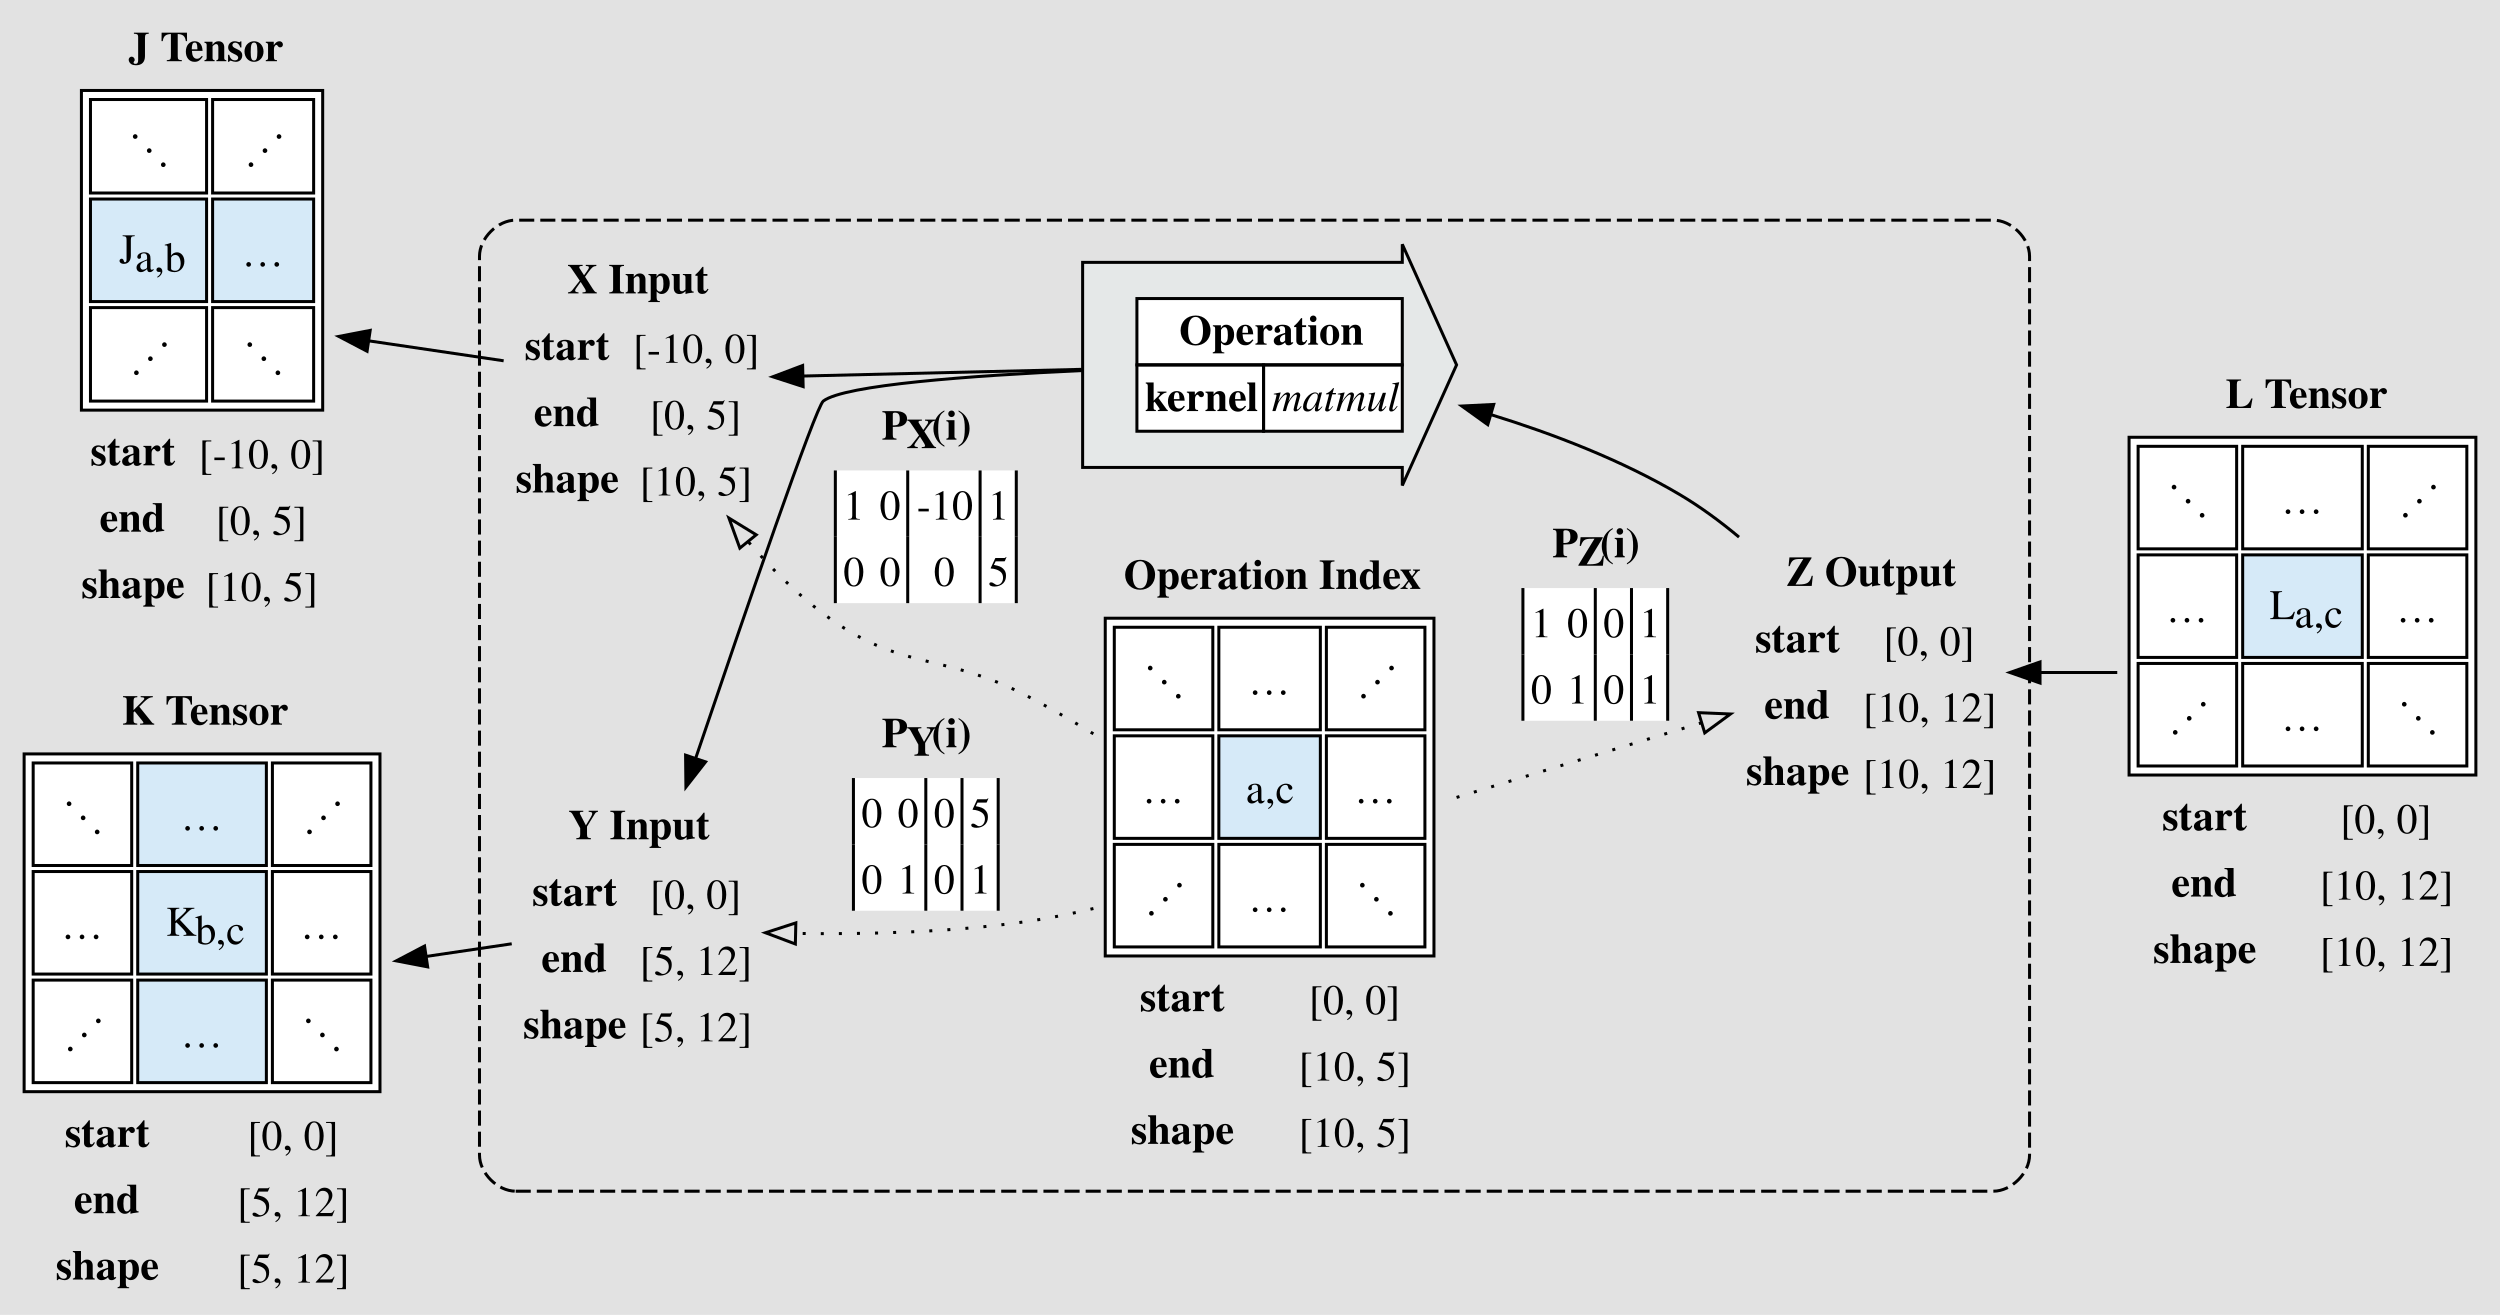
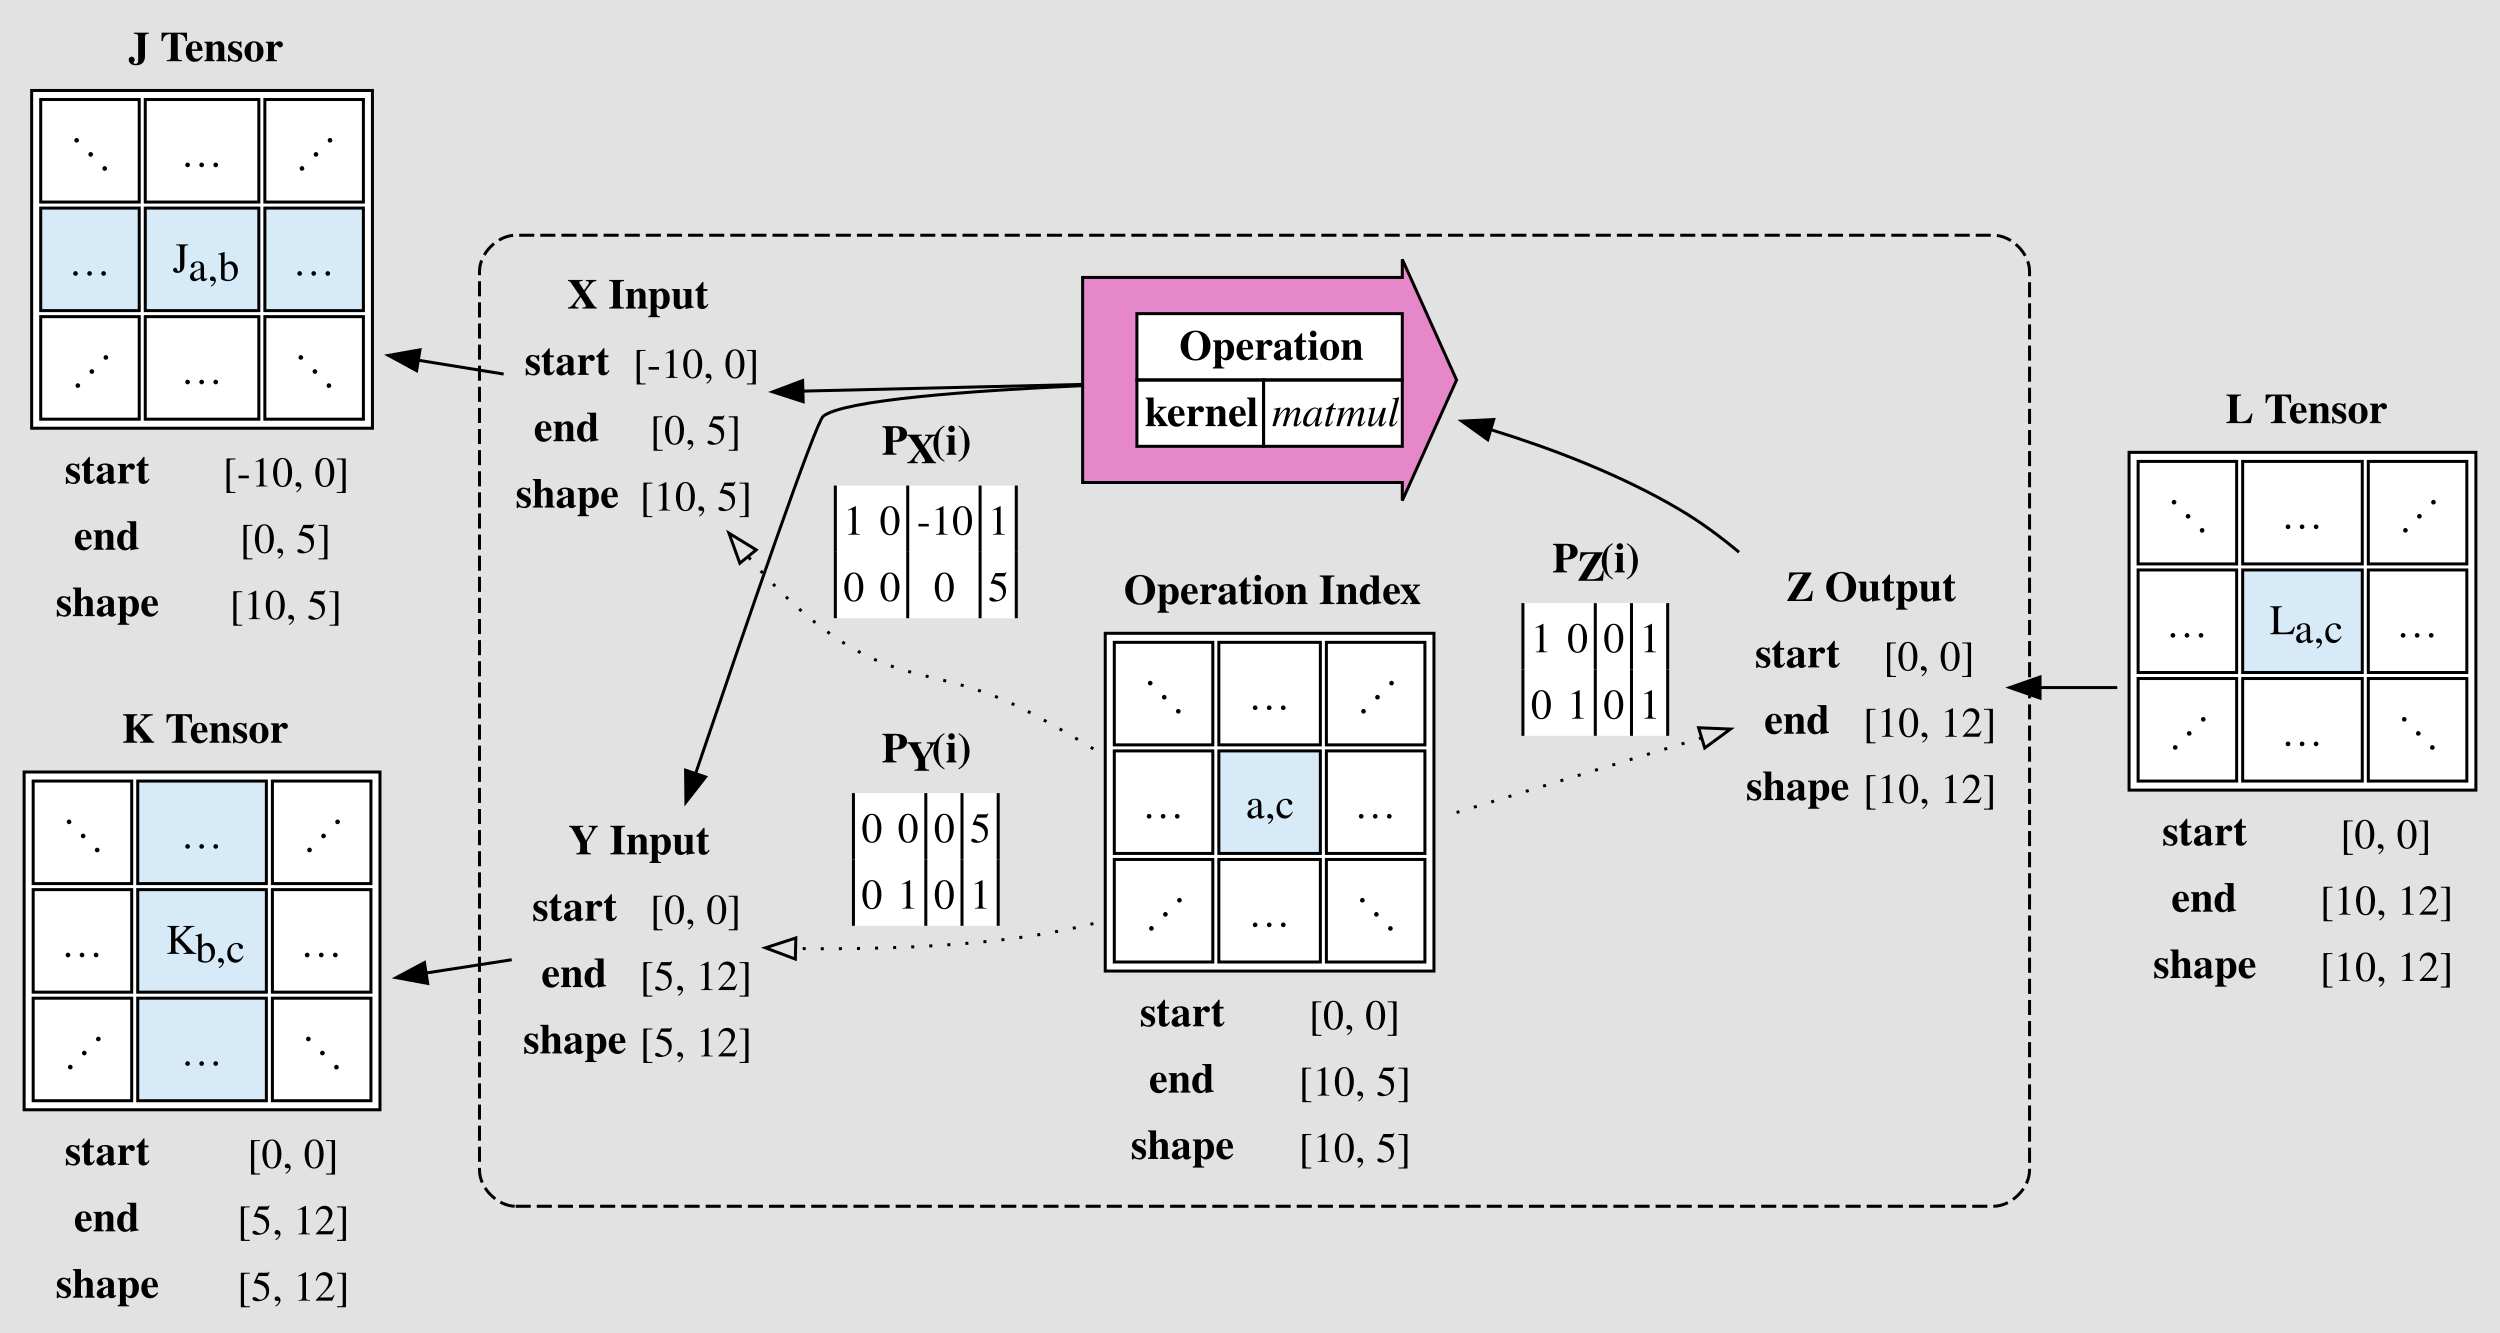
- <svg xmlns="http://www.w3.org/2000/svg" width="829pt" height="436pt" viewBox="0.00 0.00 829.00 436.00">
-   <g id="graph0" class="graph" transform="scale(1 1) rotate(0) translate(4 432)">
-     <polygon fill="#e2e2e2" stroke="none" points="-4,4 -4,-432 825,-432 825,4 -4,4" />
+ <svg xmlns="http://www.w3.org/2000/svg" width="829pt" height="442pt" viewBox="0.00 0.00 829.00 442.00">
+   <g id="graph0" class="graph" transform="scale(1 1) rotate(0) translate(4 438)">
+     <polygon fill="#e2e2e2" stroke="none" points="-4,4 -4,-438 825,-438 825,4 -4,4" />
    <g id="clust1" class="cluster">
-       <path fill="#e2e2e2" stroke="black" stroke-dasharray="5,2" d="M167,-37C167,-37 657,-37 657,-37 663,-37 669,-43 669,-49 669,-49 669,-347 669,-347 669,-353 663,-359 657,-359 657,-359 167,-359 167,-359 161,-359 155,-353 155,-347 155,-347 155,-49 155,-49 155,-43 161,-37 167,-37" />
+       <path fill="#e2e2e2" stroke="black" stroke-dasharray="5,2" d="M167,-38C167,-38 657,-38 657,-38 663,-38 669,-44 669,-50 669,-50 669,-348 669,-348 669,-354 663,-360 657,-360 657,-360 167,-360 167,-360 161,-360 155,-354 155,-348 155,-348 155,-50 155,-50 155,-44 161,-38 167,-38" />
    </g>
    <g id="node1" class="node">
-       <text text-anchor="start" x="38.62" y="-411.7" font-family="Times,serif" font-weight="bold" font-size="14.00">J Tensor</text>
-       <polygon fill="white" stroke="none" points="23,-296 23,-402 103,-402 103,-296 23,-296" />
-       <polygon fill="none" stroke="black" points="26,-368 26,-399 64.5,-399 64.5,-368 26,-368" />
-       <text text-anchor="start" x="38.5" y="-376.7" font-family="Times,serif" font-size="14.00">⋱</text>
-       <polygon fill="none" stroke="black" points="66.5,-368 66.5,-399 100,-399 100,-368 66.5,-368" />
-       <text text-anchor="start" x="76.88" y="-376.7" font-family="Times,serif" font-size="14.00">⋰</text>
-       <polygon fill="#d6eaf8" stroke="none" points="26,-332 26,-366 64.5,-366 64.5,-332 26,-332" />
-       <polygon fill="none" stroke="black" points="26,-332 26,-366 64.5,-366 64.5,-332 26,-332" />
-       <text text-anchor="start" x="35.5" y="-344.7" font-family="Times,serif" font-size="14.00">J</text>
-       <text text-anchor="start" x="40.75" y="-344.7" font-family="Times,serif" baseline-shift="sub" font-size="14.00">a,b</text>
-       <polygon fill="#d6eaf8" stroke="none" points="66.5,-332 66.5,-366 100,-366 100,-332 66.5,-332" />
-       <polygon fill="none" stroke="black" points="66.5,-332 66.5,-366 100,-366 100,-332 66.5,-332" />
-       <text text-anchor="start" x="76.12" y="-343.7" font-family="Times,serif" font-size="14.00">…</text>
-       <polygon fill="none" stroke="black" points="26,-299 26,-330 64.5,-330 64.5,-299 26,-299" />
-       <text text-anchor="start" x="38.88" y="-307.7" font-family="Times,serif" font-size="14.00">⋰</text>
-       <polygon fill="none" stroke="black" points="66.5,-299 66.5,-330 100,-330 100,-299 66.5,-299" />
-       <text text-anchor="start" x="76.5" y="-307.7" font-family="Times,serif" font-size="14.00">⋱</text>
-       <polygon fill="none" stroke="black" points="23,-296 23,-402 103,-402 103,-296 23,-296" />
-       <text text-anchor="start" x="26" y="-277.7" font-family="Times,serif" font-weight="bold" font-size="14.00">start</text>
-       <text text-anchor="start" x="61.88" y="-276.7" font-family="Times,serif" font-size="14.00">[-10, 0]</text>
-       <text text-anchor="start" x="29" y="-255.7" font-family="Times,serif" font-weight="bold" font-size="14.00">end</text>
-       <text text-anchor="start" x="67.5" y="-254.7" font-family="Times,serif" font-size="14.00">[0, 5]</text>
-       <text text-anchor="start" x="23" y="-233.7" font-family="Times,serif" font-weight="bold" font-size="14.00">shape</text>
-       <text text-anchor="start" x="64.12" y="-232.7" font-family="Times,serif" font-size="14.00">[10, 5]</text>
+       <text text-anchor="start" x="38.62" y="-417.7" font-family="Times,serif" font-weight="bold" font-size="14.00">J Tensor</text>
+       <polygon fill="white" stroke="none" points="6.5,-296 6.5,-408 119.5,-408 119.5,-296 6.5,-296" />
+       <polygon fill="none" stroke="black" points="9.5,-371 9.5,-405 42.17,-405 42.17,-371 9.5,-371" />
+       <text text-anchor="start" x="19.08" y="-381.45" font-family="Times,serif" font-size="14.00">⋱</text>
+       <polygon fill="none" stroke="black" points="44.17,-371 44.17,-405 81.83,-405 81.83,-371 44.17,-371" />
+       <text text-anchor="start" x="55.88" y="-382.7" font-family="Times,serif" font-size="14.00">…</text>
+       <polygon fill="none" stroke="black" points="83.83,-371 83.83,-405 116.5,-405 116.5,-371 83.83,-371" />
+       <text text-anchor="start" x="93.79" y="-381.45" font-family="Times,serif" font-size="14.00">⋰</text>
+       <polygon fill="#d6eaf8" stroke="none" points="9.5,-335 9.5,-369 42.17,-369 42.17,-335 9.5,-335" />
+       <polygon fill="none" stroke="black" points="9.5,-335 9.5,-369 42.17,-369 42.17,-335 9.5,-335" />
+       <text text-anchor="start" x="18.71" y="-346.7" font-family="Times,serif" font-size="14.00">…</text>
+       <polygon fill="#d6eaf8" stroke="none" points="44.17,-335 44.17,-369 81.83,-369 81.83,-335 44.17,-335" />
+       <polygon fill="none" stroke="black" points="44.17,-335 44.17,-369 81.83,-369 81.83,-335 44.17,-335" />
+       <text text-anchor="start" x="53.25" y="-347.7" font-family="Times,serif" font-size="14.00">J</text>
+       <text text-anchor="start" x="58.5" y="-347.7" font-family="Times,serif" baseline-shift="sub" font-size="14.00">a,b</text>
+       <polygon fill="#d6eaf8" stroke="none" points="83.83,-335 83.83,-369 116.5,-369 116.5,-335 83.83,-335" />
+       <polygon fill="none" stroke="black" points="83.83,-335 83.83,-369 116.5,-369 116.5,-335 83.83,-335" />
+       <text text-anchor="start" x="93.04" y="-346.7" font-family="Times,serif" font-size="14.00">…</text>
+       <polygon fill="none" stroke="black" points="9.5,-299 9.5,-333 42.17,-333 42.17,-299 9.5,-299" />
+       <text text-anchor="start" x="19.46" y="-309.45" font-family="Times,serif" font-size="14.00">⋰</text>
+       <polygon fill="none" stroke="black" points="44.17,-299 44.17,-333 81.83,-333 81.83,-299 44.17,-299" />
+       <text text-anchor="start" x="55.88" y="-310.7" font-family="Times,serif" font-size="14.00">…</text>
+       <polygon fill="none" stroke="black" points="83.83,-299 83.83,-333 116.5,-333 116.5,-299 83.83,-299" />
+       <text text-anchor="start" x="93.42" y="-309.45" font-family="Times,serif" font-size="14.00">⋱</text>
+       <polygon fill="none" stroke="black" points="6.5,-296 6.5,-408 119.5,-408 119.5,-296 6.5,-296" />
+       <text text-anchor="start" x="17.5" y="-277.7" font-family="Times,serif" font-weight="bold" font-size="14.00">start</text>
+       <text text-anchor="start" x="69.88" y="-276.7" font-family="Times,serif" font-size="14.00">[-10, 0]</text>
+       <text text-anchor="start" x="20.5" y="-255.7" font-family="Times,serif" font-weight="bold" font-size="14.00">end</text>
+       <text text-anchor="start" x="75.5" y="-254.7" font-family="Times,serif" font-size="14.00">[0, 5]</text>
+       <text text-anchor="start" x="14.5" y="-233.7" font-family="Times,serif" font-weight="bold" font-size="14.00">shape</text>
+       <text text-anchor="start" x="72.12" y="-232.7" font-family="Times,serif" font-size="14.00">[10, 5]</text>
    </g>
    <g id="node2" class="node">
      <text text-anchor="start" x="36.38" y="-191.7" font-family="Times,serif" font-weight="bold" font-size="14.00">K Tensor</text>
      <polygon fill="white" stroke="none" points="4,-70 4,-182 122,-182 122,-70 4,-70" />
      <polygon fill="none" stroke="black" points="7,-145 7,-179 39.67,-179 39.67,-145 7,-145" />
      <text text-anchor="start" x="16.58" y="-155.45" font-family="Times,serif" font-size="14.00">⋱</text>
      <polygon fill="#d6eaf8" stroke="none" points="41.67,-145 41.67,-179 84.33,-179 84.33,-145 41.67,-145" />
      <polygon fill="none" stroke="black" points="41.67,-145 41.67,-179 84.33,-179 84.33,-145 41.67,-145" />
      <text text-anchor="start" x="55.88" y="-156.7" font-family="Times,serif" font-size="14.00">…</text>
      <polygon fill="none" stroke="black" points="86.33,-145 86.33,-179 119,-179 119,-145 86.33,-145" />
      <text text-anchor="start" x="96.29" y="-155.45" font-family="Times,serif" font-size="14.00">⋰</text>
      <polygon fill="none" stroke="black" points="7,-109 7,-143 39.67,-143 39.67,-109 7,-109" />
      <text text-anchor="start" x="16.21" y="-120.7" font-family="Times,serif" font-size="14.00">…</text>
      <polygon fill="#d6eaf8" stroke="none" points="41.67,-109 41.67,-143 84.33,-143 84.33,-109 41.67,-109" />
      <polygon fill="none" stroke="black" points="41.67,-109 41.67,-143 84.33,-143 84.33,-109 41.67,-109" />
      <text text-anchor="start" x="51" y="-121.7" font-family="Times,serif" font-size="14.00">K</text>
      <text text-anchor="start" x="60.75" y="-121.7" font-family="Times,serif" baseline-shift="sub" font-size="14.00">b,c</text>
      <polygon fill="none" stroke="black" points="86.33,-109 86.33,-143 119,-143 119,-109 86.33,-109" />
      <text text-anchor="start" x="95.54" y="-120.7" font-family="Times,serif" font-size="14.00">…</text>
      <polygon fill="none" stroke="black" points="7,-73 7,-107 39.67,-107 39.67,-73 7,-73" />
      <text text-anchor="start" x="16.96" y="-83.45" font-family="Times,serif" font-size="14.00">⋰</text>
      <polygon fill="#d6eaf8" stroke="none" points="41.67,-73 41.67,-107 84.33,-107 84.33,-73 41.67,-73" />
      <polygon fill="none" stroke="black" points="41.67,-73 41.67,-107 84.33,-107 84.33,-73 41.67,-73" />
      <text text-anchor="start" x="55.88" y="-84.7" font-family="Times,serif" font-size="14.00">…</text>
      <polygon fill="none" stroke="black" points="86.33,-73 86.33,-107 119,-107 119,-73 86.33,-73" />
      <text text-anchor="start" x="95.92" y="-83.45" font-family="Times,serif" font-size="14.00">⋱</text>
      <polygon fill="none" stroke="black" points="4,-70 4,-182 122,-182 122,-70 4,-70" />
      <text text-anchor="start" x="17.5" y="-51.7" font-family="Times,serif" font-weight="bold" font-size="14.00">start</text>
      <text text-anchor="start" x="78" y="-50.7" font-family="Times,serif" font-size="14.00">[0, 0]</text>
      <text text-anchor="start" x="20.5" y="-29.7" font-family="Times,serif" font-weight="bold" font-size="14.00">end</text>
      <text text-anchor="start" x="74.62" y="-28.7" font-family="Times,serif" font-size="14.00">[5, 12]</text>
      <text text-anchor="start" x="14.5" y="-7.7" font-family="Times,serif" font-weight="bold" font-size="14.00">shape</text>
      <text text-anchor="start" x="74.62" y="-6.7" font-family="Times,serif" font-size="14.00">[5, 12]</text>
    </g>
    <g id="node3" class="node">
-       <text text-anchor="start" x="734" y="-296.7" font-family="Times,serif" font-weight="bold" font-size="14.00">L Tensor</text>
-       <polygon fill="white" stroke="none" points="702,-175 702,-287 817,-287 817,-175 702,-175" />
-       <polygon fill="none" stroke="black" points="705,-250 705,-284 737.67,-284 737.67,-250 705,-250" />
-       <text text-anchor="start" x="714.58" y="-260.45" font-family="Times,serif" font-size="14.00">⋱</text>
-       <polygon fill="none" stroke="black" points="739.67,-250 739.67,-284 779.33,-284 779.33,-250 739.67,-250" />
-       <text text-anchor="start" x="752.38" y="-261.7" font-family="Times,serif" font-size="14.00">…</text>
-       <polygon fill="none" stroke="black" points="781.33,-250 781.33,-284 814,-284 814,-250 781.33,-250" />
-       <text text-anchor="start" x="791.29" y="-260.45" font-family="Times,serif" font-size="14.00">⋰</text>
-       <polygon fill="none" stroke="black" points="705,-214 705,-248 737.67,-248 737.67,-214 705,-214" />
-       <text text-anchor="start" x="714.21" y="-225.7" font-family="Times,serif" font-size="14.00">…</text>
-       <polygon fill="#d6eaf8" stroke="none" points="739.67,-214 739.67,-248 779.33,-248 779.33,-214 739.67,-214" />
-       <polygon fill="none" stroke="black" points="739.67,-214 739.67,-248 779.33,-248 779.33,-214 739.67,-214" />
-       <text text-anchor="start" x="748.62" y="-226.7" font-family="Times,serif" font-size="14.00">L</text>
-       <text text-anchor="start" x="756.88" y="-226.7" font-family="Times,serif" baseline-shift="sub" font-size="14.00">a,c</text>
-       <polygon fill="none" stroke="black" points="781.33,-214 781.33,-248 814,-248 814,-214 781.33,-214" />
-       <text text-anchor="start" x="790.54" y="-225.7" font-family="Times,serif" font-size="14.00">…</text>
-       <polygon fill="none" stroke="black" points="705,-178 705,-212 737.67,-212 737.67,-178 705,-178" />
-       <text text-anchor="start" x="714.96" y="-188.45" font-family="Times,serif" font-size="14.00">⋰</text>
-       <polygon fill="none" stroke="black" points="739.67,-178 739.67,-212 779.33,-212 779.33,-178 739.67,-178" />
-       <text text-anchor="start" x="752.38" y="-189.7" font-family="Times,serif" font-size="14.00">…</text>
-       <polygon fill="none" stroke="black" points="781.33,-178 781.33,-212 814,-212 814,-178 781.33,-178" />
-       <text text-anchor="start" x="790.92" y="-188.45" font-family="Times,serif" font-size="14.00">⋱</text>
-       <polygon fill="none" stroke="black" points="702,-175 702,-287 817,-287 817,-175 702,-175" />
-       <text text-anchor="start" x="713" y="-156.7" font-family="Times,serif" font-weight="bold" font-size="14.00">start</text>
-       <text text-anchor="start" x="772" y="-155.7" font-family="Times,serif" font-size="14.00">[0, 0]</text>
-       <text text-anchor="start" x="716" y="-134.7" font-family="Times,serif" font-weight="bold" font-size="14.00">end</text>
-       <text text-anchor="start" x="765.25" y="-133.7" font-family="Times,serif" font-size="14.00">[10, 12]</text>
-       <text text-anchor="start" x="710" y="-112.7" font-family="Times,serif" font-weight="bold" font-size="14.00">shape</text>
-       <text text-anchor="start" x="765.25" y="-111.7" font-family="Times,serif" font-size="14.00">[10, 12]</text>
+       <text text-anchor="start" x="734" y="-297.7" font-family="Times,serif" font-weight="bold" font-size="14.00">L Tensor</text>
+       <polygon fill="white" stroke="none" points="702,-176 702,-288 817,-288 817,-176 702,-176" />
+       <polygon fill="none" stroke="black" points="705,-251 705,-285 737.67,-285 737.67,-251 705,-251" />
+       <text text-anchor="start" x="714.58" y="-261.45" font-family="Times,serif" font-size="14.00">⋱</text>
+       <polygon fill="none" stroke="black" points="739.67,-251 739.67,-285 779.33,-285 779.33,-251 739.67,-251" />
+       <text text-anchor="start" x="752.38" y="-262.7" font-family="Times,serif" font-size="14.00">…</text>
+       <polygon fill="none" stroke="black" points="781.33,-251 781.33,-285 814,-285 814,-251 781.33,-251" />
+       <text text-anchor="start" x="791.29" y="-261.45" font-family="Times,serif" font-size="14.00">⋰</text>
+       <polygon fill="none" stroke="black" points="705,-215 705,-249 737.67,-249 737.67,-215 705,-215" />
+       <text text-anchor="start" x="714.21" y="-226.7" font-family="Times,serif" font-size="14.00">…</text>
+       <polygon fill="#d6eaf8" stroke="none" points="739.67,-215 739.67,-249 779.33,-249 779.33,-215 739.67,-215" />
+       <polygon fill="none" stroke="black" points="739.67,-215 739.67,-249 779.33,-249 779.33,-215 739.67,-215" />
+       <text text-anchor="start" x="748.62" y="-227.7" font-family="Times,serif" font-size="14.00">L</text>
+       <text text-anchor="start" x="756.88" y="-227.7" font-family="Times,serif" baseline-shift="sub" font-size="14.00">a,c</text>
+       <polygon fill="none" stroke="black" points="781.33,-215 781.33,-249 814,-249 814,-215 781.33,-215" />
+       <text text-anchor="start" x="790.54" y="-226.7" font-family="Times,serif" font-size="14.00">…</text>
+       <polygon fill="none" stroke="black" points="705,-179 705,-213 737.67,-213 737.67,-179 705,-179" />
+       <text text-anchor="start" x="714.96" y="-189.45" font-family="Times,serif" font-size="14.00">⋰</text>
+       <polygon fill="none" stroke="black" points="739.67,-179 739.67,-213 779.33,-213 779.33,-179 739.67,-179" />
+       <text text-anchor="start" x="752.38" y="-190.7" font-family="Times,serif" font-size="14.00">…</text>
+       <polygon fill="none" stroke="black" points="781.33,-179 781.33,-213 814,-213 814,-179 781.33,-179" />
+       <text text-anchor="start" x="790.92" y="-189.45" font-family="Times,serif" font-size="14.00">⋱</text>
+       <polygon fill="none" stroke="black" points="702,-176 702,-288 817,-288 817,-176 702,-176" />
+       <text text-anchor="start" x="713" y="-157.7" font-family="Times,serif" font-weight="bold" font-size="14.00">start</text>
+       <text text-anchor="start" x="772" y="-156.7" font-family="Times,serif" font-size="14.00">[0, 0]</text>
+       <text text-anchor="start" x="716" y="-135.7" font-family="Times,serif" font-weight="bold" font-size="14.00">end</text>
+       <text text-anchor="start" x="765.25" y="-134.7" font-family="Times,serif" font-size="14.00">[10, 12]</text>
+       <text text-anchor="start" x="710" y="-113.7" font-family="Times,serif" font-weight="bold" font-size="14.00">shape</text>
+       <text text-anchor="start" x="765.25" y="-112.7" font-family="Times,serif" font-size="14.00">[10, 12]</text>
    </g>
    <g id="node7" class="node">
-       <text text-anchor="start" x="588.25" y="-237.7" font-family="Times,serif" font-weight="bold" font-size="14.00">Z Output</text>
-       <text text-anchor="start" x="578" y="-215.7" font-family="Times,serif" font-weight="bold" font-size="14.00">start</text>
-       <text text-anchor="start" x="620.5" y="-214.7" font-family="Times,serif" font-size="14.00">[0, 0]</text>
-       <text text-anchor="start" x="581" y="-193.7" font-family="Times,serif" font-weight="bold" font-size="14.00">end</text>
-       <text text-anchor="start" x="613.75" y="-192.7" font-family="Times,serif" font-size="14.00">[10, 12]</text>
-       <text text-anchor="start" x="575" y="-171.7" font-family="Times,serif" font-weight="bold" font-size="14.00">shape</text>
-       <text text-anchor="start" x="613.75" y="-170.7" font-family="Times,serif" font-size="14.00">[10, 12]</text>
+       <text text-anchor="start" x="588.25" y="-238.7" font-family="Times,serif" font-weight="bold" font-size="14.00">Z Output</text>
+       <text text-anchor="start" x="578" y="-216.7" font-family="Times,serif" font-weight="bold" font-size="14.00">start</text>
+       <text text-anchor="start" x="620.5" y="-215.7" font-family="Times,serif" font-size="14.00">[0, 0]</text>
+       <text text-anchor="start" x="581" y="-194.7" font-family="Times,serif" font-weight="bold" font-size="14.00">end</text>
+       <text text-anchor="start" x="613.75" y="-193.7" font-family="Times,serif" font-size="14.00">[10, 12]</text>
+       <text text-anchor="start" x="575" y="-172.7" font-family="Times,serif" font-weight="bold" font-size="14.00">shape</text>
+       <text text-anchor="start" x="613.75" y="-171.7" font-family="Times,serif" font-size="14.00">[10, 12]</text>
    </g>
    <g id="edge5" class="edge">
-       <path fill="none" stroke="black" d="M698.08,-209C689.51,-209 680.73,-209 672.26,-209" />
-       <polygon fill="black" stroke="black" points="672.47,-205.5 662.47,-209 672.47,-212.5 672.47,-205.5" />
+       <path fill="none" stroke="black" d="M698.08,-210C689.51,-210 680.73,-210 672.26,-210" />
+       <polygon fill="black" stroke="black" points="672.47,-206.5 662.47,-210 672.47,-213.5 672.47,-206.5" />
    </g>
    <g id="node4" class="node">
-       <text text-anchor="start" x="368.62" y="-236.7" font-family="Times,serif" font-weight="bold" font-size="14.00">Operation Index</text>
-       <polygon fill="white" stroke="none" points="362.5,-115 362.5,-227 471.5,-227 471.5,-115 362.5,-115" />
-       <polygon fill="none" stroke="black" points="365.5,-190 365.5,-224 398.17,-224 398.17,-190 365.5,-190" />
-       <text text-anchor="start" x="375.08" y="-200.45" font-family="Times,serif" font-size="14.00">⋱</text>
-       <polygon fill="none" stroke="black" points="400.17,-190 400.17,-224 433.83,-224 433.83,-190 400.17,-190" />
-       <text text-anchor="start" x="409.88" y="-201.7" font-family="Times,serif" font-size="14.00">…</text>
-       <polygon fill="none" stroke="black" points="435.83,-190 435.83,-224 468.5,-224 468.5,-190 435.83,-190" />
-       <text text-anchor="start" x="445.79" y="-200.45" font-family="Times,serif" font-size="14.00">⋰</text>
-       <polygon fill="none" stroke="black" points="365.5,-154 365.5,-188 398.17,-188 398.17,-154 365.5,-154" />
-       <text text-anchor="start" x="374.71" y="-165.7" font-family="Times,serif" font-size="14.00">…</text>
-       <polygon fill="#d6eaf8" stroke="none" points="400.17,-154 400.17,-188 433.83,-188 433.83,-154 400.17,-154" />
-       <polygon fill="none" stroke="black" points="400.17,-154 400.17,-188 433.83,-188 433.83,-154 400.17,-154" />
-       <text text-anchor="start" x="409.12" y="-165.7" font-family="Times,serif" font-size="14.00">a,c</text>
-       <polygon fill="none" stroke="black" points="435.83,-154 435.83,-188 468.5,-188 468.5,-154 435.83,-154" />
-       <text text-anchor="start" x="445.04" y="-165.7" font-family="Times,serif" font-size="14.00">…</text>
-       <polygon fill="none" stroke="black" points="365.5,-118 365.5,-152 398.17,-152 398.17,-118 365.5,-118" />
-       <text text-anchor="start" x="375.46" y="-128.45" font-family="Times,serif" font-size="14.00">⋰</text>
-       <polygon fill="none" stroke="black" points="400.17,-118 400.17,-152 433.83,-152 433.83,-118 400.17,-118" />
-       <text text-anchor="start" x="409.88" y="-129.7" font-family="Times,serif" font-size="14.00">…</text>
-       <polygon fill="none" stroke="black" points="435.83,-118 435.83,-152 468.5,-152 468.5,-118 435.83,-118" />
-       <text text-anchor="start" x="445.42" y="-128.45" font-family="Times,serif" font-size="14.00">⋱</text>
-       <polygon fill="none" stroke="black" points="362.5,-115 362.5,-227 471.5,-227 471.5,-115 362.5,-115" />
-       <text text-anchor="start" x="374" y="-96.7" font-family="Times,serif" font-weight="bold" font-size="14.00">start</text>
-       <text text-anchor="start" x="430" y="-95.7" font-family="Times,serif" font-size="14.00">[0, 0]</text>
-       <text text-anchor="start" x="377" y="-74.7" font-family="Times,serif" font-weight="bold" font-size="14.00">end</text>
-       <text text-anchor="start" x="426.62" y="-73.7" font-family="Times,serif" font-size="14.00">[10, 5]</text>
-       <text text-anchor="start" x="371" y="-52.7" font-family="Times,serif" font-weight="bold" font-size="14.00">shape</text>
-       <text text-anchor="start" x="426.62" y="-51.7" font-family="Times,serif" font-size="14.00">[10, 5]</text>
+       <text text-anchor="start" x="368.62" y="-237.7" font-family="Times,serif" font-weight="bold" font-size="14.00">Operation Index</text>
+       <polygon fill="white" stroke="none" points="362.5,-116 362.5,-228 471.5,-228 471.5,-116 362.5,-116" />
+       <polygon fill="none" stroke="black" points="365.5,-191 365.5,-225 398.17,-225 398.17,-191 365.5,-191" />
+       <text text-anchor="start" x="375.08" y="-201.45" font-family="Times,serif" font-size="14.00">⋱</text>
+       <polygon fill="none" stroke="black" points="400.17,-191 400.17,-225 433.83,-225 433.83,-191 400.17,-191" />
+       <text text-anchor="start" x="409.88" y="-202.7" font-family="Times,serif" font-size="14.00">…</text>
+       <polygon fill="none" stroke="black" points="435.83,-191 435.83,-225 468.5,-225 468.5,-191 435.83,-191" />
+       <text text-anchor="start" x="445.79" y="-201.45" font-family="Times,serif" font-size="14.00">⋰</text>
+       <polygon fill="none" stroke="black" points="365.5,-155 365.5,-189 398.17,-189 398.17,-155 365.5,-155" />
+       <text text-anchor="start" x="374.71" y="-166.7" font-family="Times,serif" font-size="14.00">…</text>
+       <polygon fill="#d6eaf8" stroke="none" points="400.17,-155 400.17,-189 433.83,-189 433.83,-155 400.17,-155" />
+       <polygon fill="none" stroke="black" points="400.17,-155 400.17,-189 433.83,-189 433.83,-155 400.17,-155" />
+       <text text-anchor="start" x="409.12" y="-166.7" font-family="Times,serif" font-size="14.00">a,c</text>
+       <polygon fill="none" stroke="black" points="435.83,-155 435.83,-189 468.5,-189 468.5,-155 435.83,-155" />
+       <text text-anchor="start" x="445.04" y="-166.7" font-family="Times,serif" font-size="14.00">…</text>
+       <polygon fill="none" stroke="black" points="365.5,-119 365.5,-153 398.17,-153 398.17,-119 365.5,-119" />
+       <text text-anchor="start" x="375.46" y="-129.45" font-family="Times,serif" font-size="14.00">⋰</text>
+       <polygon fill="none" stroke="black" points="400.17,-119 400.17,-153 433.83,-153 433.83,-119 400.17,-119" />
+       <text text-anchor="start" x="409.88" y="-130.7" font-family="Times,serif" font-size="14.00">…</text>
+       <polygon fill="none" stroke="black" points="435.83,-119 435.83,-153 468.5,-153 468.5,-119 435.83,-119" />
+       <text text-anchor="start" x="445.42" y="-129.45" font-family="Times,serif" font-size="14.00">⋱</text>
+       <polygon fill="none" stroke="black" points="362.5,-116 362.5,-228 471.5,-228 471.5,-116 362.5,-116" />
+       <text text-anchor="start" x="374" y="-97.7" font-family="Times,serif" font-weight="bold" font-size="14.00">start</text>
+       <text text-anchor="start" x="430" y="-96.7" font-family="Times,serif" font-size="14.00">[0, 0]</text>
+       <text text-anchor="start" x="377" y="-75.7" font-family="Times,serif" font-weight="bold" font-size="14.00">end</text>
+       <text text-anchor="start" x="426.62" y="-74.7" font-family="Times,serif" font-size="14.00">[10, 5]</text>
+       <text text-anchor="start" x="371" y="-53.7" font-family="Times,serif" font-weight="bold" font-size="14.00">shape</text>
+       <text text-anchor="start" x="426.62" y="-52.7" font-family="Times,serif" font-size="14.00">[10, 5]</text>
    </g>
    <g id="node5" class="node">
-       <text text-anchor="start" x="184.12" y="-334.7" font-family="Times,serif" font-weight="bold" font-size="14.00">X Input</text>
-       <text text-anchor="start" x="170" y="-312.7" font-family="Times,serif" font-weight="bold" font-size="14.00">start</text>
-       <text text-anchor="start" x="205.88" y="-311.7" font-family="Times,serif" font-size="14.00">[-10, 0]</text>
-       <text text-anchor="start" x="173" y="-290.7" font-family="Times,serif" font-weight="bold" font-size="14.00">end</text>
-       <text text-anchor="start" x="211.5" y="-289.7" font-family="Times,serif" font-size="14.00">[0, 5]</text>
-       <text text-anchor="start" x="167" y="-268.7" font-family="Times,serif" font-weight="bold" font-size="14.00">shape</text>
-       <text text-anchor="start" x="208.12" y="-267.7" font-family="Times,serif" font-size="14.00">[10, 5]</text>
+       <text text-anchor="start" x="184.12" y="-335.7" font-family="Times,serif" font-weight="bold" font-size="14.00">X Input</text>
+       <text text-anchor="start" x="170" y="-313.7" font-family="Times,serif" font-weight="bold" font-size="14.00">start</text>
+       <text text-anchor="start" x="205.88" y="-312.7" font-family="Times,serif" font-size="14.00">[-10, 0]</text>
+       <text text-anchor="start" x="173" y="-291.7" font-family="Times,serif" font-weight="bold" font-size="14.00">end</text>
+       <text text-anchor="start" x="211.5" y="-290.7" font-family="Times,serif" font-size="14.00">[0, 5]</text>
+       <text text-anchor="start" x="167" y="-269.7" font-family="Times,serif" font-weight="bold" font-size="14.00">shape</text>
+       <text text-anchor="start" x="208.12" y="-268.7" font-family="Times,serif" font-size="14.00">[10, 5]</text>
    </g>
    <g id="edge7" class="edge">
-       <path fill="none" stroke="black" stroke-dasharray="1,5" d="M358.55,-188.68C351.42,-193.05 344.12,-197.26 337,-201 308.13,-216.15 295.07,-208.92 269,-228.5 259.96,-235.29 251.53,-243.72 243.99,-252.51" />
-       <polygon fill="none" stroke="black" points="241.33,-250.24 237.72,-260.2 246.76,-254.66 241.33,-250.24" />
-       <text text-anchor="start" x="288.38" y="-286.2" font-family="Times,serif" font-weight="bold" font-size="14.00">P</text>
-       <text text-anchor="start" x="296.62" y="-286.2" font-family="Times,serif" font-weight="bold" baseline-shift="sub" font-size="14.00">X</text>
-       <text text-anchor="start" x="304.88" y="-286.2" font-family="Times,serif" font-weight="bold" font-size="14.00">(i)</text>
-       <polygon fill="white" stroke="none" points="273,-232 273,-276 333,-276 333,-232 273,-232" />
-       <polyline fill="none" stroke="black" points="273,-276 273,-254" />
-       <text text-anchor="start" x="275.62" y="-259.7" font-family="Times,serif" font-size="14.00">1</text>
-       <polyline fill="none" stroke="black" points="297,-254 297,-276" />
-       <text text-anchor="start" x="287.62" y="-259.7" font-family="Times,serif" font-size="14.00">0</text>
-       <polyline fill="none" stroke="black" points="321,-254 321,-276" />
-       <text text-anchor="start" x="300" y="-259.7" font-family="Times,serif" font-size="14.00">-10</text>
-       <polyline fill="none" stroke="black" points="333,-254 333,-276" />
-       <text text-anchor="start" x="323.62" y="-259.7" font-family="Times,serif" font-size="14.00">1</text>
-       <polyline fill="none" stroke="black" points="273,-254 273,-232" />
-       <text text-anchor="start" x="275.62" y="-237.7" font-family="Times,serif" font-size="14.00">0</text>
-       <polyline fill="none" stroke="black" points="297,-232 297,-254" />
-       <text text-anchor="start" x="287.62" y="-237.7" font-family="Times,serif" font-size="14.00">0</text>
-       <polyline fill="none" stroke="black" points="321,-232 321,-254" />
-       <text text-anchor="start" x="305.62" y="-237.7" font-family="Times,serif" font-size="14.00">0</text>
-       <polyline fill="none" stroke="black" points="333,-232 333,-254" />
-       <text text-anchor="start" x="323.62" y="-237.7" font-family="Times,serif" font-size="14.00">5</text>
+       <path fill="none" stroke="black" stroke-dasharray="1,5" d="M358.55,-189.68C351.42,-194.05 344.12,-198.26 337,-202 308.13,-217.15 295.07,-209.92 269,-229.5 259.96,-236.29 251.53,-244.72 243.99,-253.51" />
+       <polygon fill="none" stroke="black" points="241.33,-251.24 237.72,-261.2 246.76,-255.66 241.33,-251.24" />
+       <text text-anchor="start" x="288.38" y="-287.2" font-family="Times,serif" font-weight="bold" font-size="14.00">P</text>
+       <text text-anchor="start" x="296.62" y="-287.2" font-family="Times,serif" font-weight="bold" baseline-shift="sub" font-size="14.00">X</text>
+       <text text-anchor="start" x="304.88" y="-287.2" font-family="Times,serif" font-weight="bold" font-size="14.00">(i)</text>
+       <polygon fill="white" stroke="none" points="273,-233 273,-277 333,-277 333,-233 273,-233" />
+       <polyline fill="none" stroke="black" points="273,-277 273,-255" />
+       <text text-anchor="start" x="275.62" y="-260.7" font-family="Times,serif" font-size="14.00">1</text>
+       <polyline fill="none" stroke="black" points="297,-255 297,-277" />
+       <text text-anchor="start" x="287.62" y="-260.7" font-family="Times,serif" font-size="14.00">0</text>
+       <polyline fill="none" stroke="black" points="321,-255 321,-277" />
+       <text text-anchor="start" x="300" y="-260.7" font-family="Times,serif" font-size="14.00">-10</text>
+       <polyline fill="none" stroke="black" points="333,-255 333,-277" />
+       <text text-anchor="start" x="323.62" y="-260.7" font-family="Times,serif" font-size="14.00">1</text>
+       <polyline fill="none" stroke="black" points="273,-255 273,-233" />
+       <text text-anchor="start" x="275.62" y="-238.7" font-family="Times,serif" font-size="14.00">0</text>
+       <polyline fill="none" stroke="black" points="297,-233 297,-255" />
+       <text text-anchor="start" x="287.62" y="-238.7" font-family="Times,serif" font-size="14.00">0</text>
+       <polyline fill="none" stroke="black" points="321,-233 321,-255" />
+       <text text-anchor="start" x="305.62" y="-238.7" font-family="Times,serif" font-size="14.00">0</text>
+       <polyline fill="none" stroke="black" points="333,-233 333,-255" />
+       <text text-anchor="start" x="323.62" y="-238.7" font-family="Times,serif" font-size="14.00">5</text>
    </g>
    <g id="node6" class="node">
-       <text text-anchor="start" x="184.5" y="-153.7" font-family="Times,serif" font-weight="bold" font-size="14.00">Y Input</text>
-       <text text-anchor="start" x="172.5" y="-131.7" font-family="Times,serif" font-weight="bold" font-size="14.00">start</text>
-       <text text-anchor="start" x="211.5" y="-130.7" font-family="Times,serif" font-size="14.00">[0, 0]</text>
-       <text text-anchor="start" x="175.5" y="-109.7" font-family="Times,serif" font-weight="bold" font-size="14.00">end</text>
-       <text text-anchor="start" x="208.12" y="-108.7" font-family="Times,serif" font-size="14.00">[5, 12]</text>
-       <text text-anchor="start" x="169.5" y="-87.7" font-family="Times,serif" font-weight="bold" font-size="14.00">shape</text>
-       <text text-anchor="start" x="208.12" y="-86.7" font-family="Times,serif" font-size="14.00">[5, 12]</text>
+       <text text-anchor="start" x="184.5" y="-154.7" font-family="Times,serif" font-weight="bold" font-size="14.00">Y Input</text>
+       <text text-anchor="start" x="172.5" y="-132.7" font-family="Times,serif" font-weight="bold" font-size="14.00">start</text>
+       <text text-anchor="start" x="211.5" y="-131.7" font-family="Times,serif" font-size="14.00">[0, 0]</text>
+       <text text-anchor="start" x="175.5" y="-110.7" font-family="Times,serif" font-weight="bold" font-size="14.00">end</text>
+       <text text-anchor="start" x="208.12" y="-109.7" font-family="Times,serif" font-size="14.00">[5, 12]</text>
+       <text text-anchor="start" x="169.5" y="-88.7" font-family="Times,serif" font-weight="bold" font-size="14.00">shape</text>
+       <text text-anchor="start" x="208.12" y="-87.7" font-family="Times,serif" font-size="14.00">[5, 12]</text>
    </g>
    <g id="edge8" class="edge">
-       <path fill="none" stroke="black" stroke-dasharray="1,5" d="M358.57,-130.73C351.37,-129.01 344.06,-127.53 337,-126.5 311.67,-122.81 283.24,-122.12 259.53,-122.48" />
-       <polygon fill="none" stroke="black" points="259.74,-118.97 249.82,-122.7 259.9,-125.97 259.74,-118.97" />
-       <text text-anchor="start" x="288.38" y="-184.2" font-family="Times,serif" font-weight="bold" font-size="14.00">P</text>
-       <text text-anchor="start" x="296.62" y="-184.2" font-family="Times,serif" font-weight="bold" baseline-shift="sub" font-size="14.00">Y</text>
-       <text text-anchor="start" x="304.88" y="-184.2" font-family="Times,serif" font-weight="bold" font-size="14.00">(i)</text>
-       <polygon fill="white" stroke="none" points="279,-130 279,-174 327,-174 327,-130 279,-130" />
-       <polyline fill="none" stroke="black" points="279,-174 279,-152" />
-       <text text-anchor="start" x="281.62" y="-157.7" font-family="Times,serif" font-size="14.00">0</text>
-       <polyline fill="none" stroke="black" points="303,-152 303,-174" />
-       <text text-anchor="start" x="293.62" y="-157.7" font-family="Times,serif" font-size="14.00">0</text>
-       <polyline fill="none" stroke="black" points="315,-152 315,-174" />
-       <text text-anchor="start" x="305.62" y="-157.7" font-family="Times,serif" font-size="14.00">0</text>
-       <polyline fill="none" stroke="black" points="327,-152 327,-174" />
-       <text text-anchor="start" x="317.62" y="-157.7" font-family="Times,serif" font-size="14.00">5</text>
-       <polyline fill="none" stroke="black" points="279,-152 279,-130" />
-       <text text-anchor="start" x="281.62" y="-135.7" font-family="Times,serif" font-size="14.00">0</text>
-       <polyline fill="none" stroke="black" points="303,-130 303,-152" />
-       <text text-anchor="start" x="293.62" y="-135.7" font-family="Times,serif" font-size="14.00">1</text>
-       <polyline fill="none" stroke="black" points="315,-130 315,-152" />
-       <text text-anchor="start" x="305.62" y="-135.7" font-family="Times,serif" font-size="14.00">0</text>
-       <polyline fill="none" stroke="black" points="327,-130 327,-152" />
-       <text text-anchor="start" x="317.62" y="-135.7" font-family="Times,serif" font-size="14.00">1</text>
+       <path fill="none" stroke="black" stroke-dasharray="1,5" d="M358.57,-131.73C351.37,-130.01 344.06,-128.53 337,-127.5 311.67,-123.81 283.24,-123.12 259.53,-123.48" />
+       <polygon fill="none" stroke="black" points="259.74,-119.97 249.82,-123.7 259.9,-126.97 259.74,-119.97" />
+       <text text-anchor="start" x="288.38" y="-185.2" font-family="Times,serif" font-weight="bold" font-size="14.00">P</text>
+       <text text-anchor="start" x="296.62" y="-185.2" font-family="Times,serif" font-weight="bold" baseline-shift="sub" font-size="14.00">Y</text>
+       <text text-anchor="start" x="304.88" y="-185.2" font-family="Times,serif" font-weight="bold" font-size="14.00">(i)</text>
+       <polygon fill="white" stroke="none" points="279,-131 279,-175 327,-175 327,-131 279,-131" />
+       <polyline fill="none" stroke="black" points="279,-175 279,-153" />
+       <text text-anchor="start" x="281.62" y="-158.7" font-family="Times,serif" font-size="14.00">0</text>
+       <polyline fill="none" stroke="black" points="303,-153 303,-175" />
+       <text text-anchor="start" x="293.62" y="-158.7" font-family="Times,serif" font-size="14.00">0</text>
+       <polyline fill="none" stroke="black" points="315,-153 315,-175" />
+       <text text-anchor="start" x="305.62" y="-158.7" font-family="Times,serif" font-size="14.00">0</text>
+       <polyline fill="none" stroke="black" points="327,-153 327,-175" />
+       <text text-anchor="start" x="317.62" y="-158.7" font-family="Times,serif" font-size="14.00">5</text>
+       <polyline fill="none" stroke="black" points="279,-153 279,-131" />
+       <text text-anchor="start" x="281.62" y="-136.7" font-family="Times,serif" font-size="14.00">0</text>
+       <polyline fill="none" stroke="black" points="303,-131 303,-153" />
+       <text text-anchor="start" x="293.62" y="-136.7" font-family="Times,serif" font-size="14.00">1</text>
+       <polyline fill="none" stroke="black" points="315,-131 315,-153" />
+       <text text-anchor="start" x="305.62" y="-136.7" font-family="Times,serif" font-size="14.00">0</text>
+       <polyline fill="none" stroke="black" points="327,-131 327,-153" />
+       <text text-anchor="start" x="317.62" y="-136.7" font-family="Times,serif" font-size="14.00">1</text>
    </g>
    <g id="edge2" class="edge">
-       <path fill="none" stroke="black" d="M163.01,-312.36C148.83,-314.45 132.87,-316.81 117.98,-319.02" />
-       <polygon fill="black" stroke="black" points="117.72,-315.52 108.34,-320.44 118.75,-322.44 117.72,-315.52" />
+       <path fill="none" stroke="black" d="M163.01,-313.96C154.03,-315.42 144.35,-316.99 134.67,-318.55" />
+       <polygon fill="black" stroke="black" points="134.15,-315.09 124.84,-320.15 135.27,-322 134.15,-315.09" />
    </g>
    <g id="edge4" class="edge">
-       <path fill="none" stroke="black" d="M165.69,-119.04C156.69,-117.71 146.88,-116.26 137.02,-114.8" />
-       <polygon fill="black" stroke="black" points="137.81,-111.38 127.4,-113.38 136.78,-118.3 137.81,-111.38" />
+       <path fill="none" stroke="black" d="M165.69,-119.75C156.69,-118.36 146.88,-116.84 137.02,-115.31" />
+       <polygon fill="black" stroke="black" points="137.82,-111.9 127.4,-113.82 136.75,-118.81 137.82,-111.9" />
    </g>
    <g id="edge9" class="edge">
-       <path fill="none" stroke="black" stroke-dasharray="1,5" d="M560.31,-192.34C533.9,-184.3 502.21,-174.65 475.44,-166.49" />
-       <polygon fill="none" stroke="black" points="559.25,-195.68 569.83,-195.24 561.29,-188.98 559.25,-195.68" />
-       <text text-anchor="start" x="510.75" y="-247.2" font-family="Times,serif" font-weight="bold" font-size="14.00">P</text>
-       <text text-anchor="start" x="519" y="-247.2" font-family="Times,serif" font-weight="bold" baseline-shift="sub" font-size="14.00">Z</text>
-       <text text-anchor="start" x="526.5" y="-247.2" font-family="Times,serif" font-weight="bold" font-size="14.00">(i)</text>
-       <polygon fill="white" stroke="none" points="501,-193 501,-237 549,-237 549,-193 501,-193" />
-       <polyline fill="none" stroke="black" points="501,-237 501,-215" />
-       <text text-anchor="start" x="503.62" y="-220.7" font-family="Times,serif" font-size="14.00">1</text>
-       <polyline fill="none" stroke="black" points="525,-215 525,-237" />
-       <text text-anchor="start" x="515.62" y="-220.7" font-family="Times,serif" font-size="14.00">0</text>
-       <polyline fill="none" stroke="black" points="537,-215 537,-237" />
-       <text text-anchor="start" x="527.62" y="-220.7" font-family="Times,serif" font-size="14.00">0</text>
-       <polyline fill="none" stroke="black" points="549,-215 549,-237" />
-       <text text-anchor="start" x="539.62" y="-220.7" font-family="Times,serif" font-size="14.00">1</text>
-       <polyline fill="none" stroke="black" points="501,-215 501,-193" />
-       <text text-anchor="start" x="503.62" y="-198.7" font-family="Times,serif" font-size="14.00">0</text>
-       <polyline fill="none" stroke="black" points="525,-193 525,-215" />
-       <text text-anchor="start" x="515.62" y="-198.7" font-family="Times,serif" font-size="14.00">1</text>
-       <polyline fill="none" stroke="black" points="537,-193 537,-215" />
-       <text text-anchor="start" x="527.62" y="-198.7" font-family="Times,serif" font-size="14.00">0</text>
-       <polyline fill="none" stroke="black" points="549,-193 549,-215" />
-       <text text-anchor="start" x="539.62" y="-198.7" font-family="Times,serif" font-size="14.00">1</text>
+       <path fill="none" stroke="black" stroke-dasharray="1,5" d="M560.31,-193.34C533.9,-185.3 502.21,-175.65 475.44,-167.49" />
+       <polygon fill="none" stroke="black" points="559.25,-196.68 569.83,-196.24 561.29,-189.98 559.25,-196.68" />
+       <text text-anchor="start" x="510.75" y="-248.2" font-family="Times,serif" font-weight="bold" font-size="14.00">P</text>
+       <text text-anchor="start" x="519" y="-248.2" font-family="Times,serif" font-weight="bold" baseline-shift="sub" font-size="14.00">Z</text>
+       <text text-anchor="start" x="526.5" y="-248.2" font-family="Times,serif" font-weight="bold" font-size="14.00">(i)</text>
+       <polygon fill="white" stroke="none" points="501,-194 501,-238 549,-238 549,-194 501,-194" />
+       <polyline fill="none" stroke="black" points="501,-238 501,-216" />
+       <text text-anchor="start" x="503.62" y="-221.7" font-family="Times,serif" font-size="14.00">1</text>
+       <polyline fill="none" stroke="black" points="525,-216 525,-238" />
+       <text text-anchor="start" x="515.62" y="-221.7" font-family="Times,serif" font-size="14.00">0</text>
+       <polyline fill="none" stroke="black" points="537,-216 537,-238" />
+       <text text-anchor="start" x="527.62" y="-221.7" font-family="Times,serif" font-size="14.00">0</text>
+       <polyline fill="none" stroke="black" points="549,-216 549,-238" />
+       <text text-anchor="start" x="539.62" y="-221.7" font-family="Times,serif" font-size="14.00">1</text>
+       <polyline fill="none" stroke="black" points="501,-216 501,-194" />
+       <text text-anchor="start" x="503.62" y="-199.7" font-family="Times,serif" font-size="14.00">0</text>
+       <polyline fill="none" stroke="black" points="525,-194 525,-216" />
+       <text text-anchor="start" x="515.62" y="-199.7" font-family="Times,serif" font-size="14.00">1</text>
+       <polyline fill="none" stroke="black" points="537,-194 537,-216" />
+       <text text-anchor="start" x="527.62" y="-199.7" font-family="Times,serif" font-size="14.00">0</text>
+       <polyline fill="none" stroke="black" points="549,-194 549,-216" />
+       <text text-anchor="start" x="539.62" y="-199.7" font-family="Times,serif" font-size="14.00">1</text>
    </g>
    <g id="node8" class="node">
-       <polygon fill="#e5e8e8" stroke="black" points="461,-345 355,-345 355,-277 461,-277 461,-271 479,-311 461,-351 461,-345" />
-       <polygon fill="white" stroke="none" points="373,-289 373,-333 461,-333 461,-289 373,-289" />
-       <polygon fill="none" stroke="black" points="373,-311 373,-333 461,-333 461,-311 373,-311" />
-       <text text-anchor="start" x="387" y="-317.7" font-family="Times,serif" font-weight="bold" font-size="14.00">Operation</text>
-       <polygon fill="none" stroke="black" points="373,-289 373,-311 415,-311 415,-289 373,-289" />
-       <text text-anchor="start" x="375.62" y="-295.7" font-family="Times,serif" font-weight="bold" font-size="14.00">kernel</text>
-       <polygon fill="none" stroke="black" points="415,-289 415,-311 461,-311 461,-289 415,-289" />
-       <text text-anchor="start" x="417.75" y="-295.7" font-family="Times,serif" font-style="italic" font-size="14.00">matmul</text>
+       <polygon fill="#e587c9" stroke="black" points="461,-346 355,-346 355,-278 461,-278 461,-272 479,-312 461,-352 461,-346" />
+       <polygon fill="white" stroke="none" points="373,-290 373,-334 461,-334 461,-290 373,-290" />
+       <polygon fill="none" stroke="black" points="373,-312 373,-334 461,-334 461,-312 373,-312" />
+       <text text-anchor="start" x="387" y="-318.7" font-family="Times,serif" font-weight="bold" font-size="14.00">Operation</text>
+       <polygon fill="none" stroke="black" points="373,-290 373,-312 415,-312 415,-290 373,-290" />
+       <text text-anchor="start" x="375.62" y="-296.7" font-family="Times,serif" font-weight="bold" font-size="14.00">kernel</text>
+       <polygon fill="none" stroke="black" points="415,-290 415,-312 461,-312 461,-290 415,-290" />
+       <text text-anchor="start" x="417.75" y="-296.7" font-family="Times,serif" font-style="italic" font-size="14.00">matmul</text>
    </g>
    <g id="edge6" class="edge">
-       <path fill="none" stroke="black" d="M572.66,-253.89C566.41,-259.11 559.78,-263.99 553,-268 533.8,-279.36 511.27,-288.07 490.16,-294.58" />
-       <polygon fill="black" stroke="black" points="489.34,-291.18 480.73,-297.36 491.32,-297.89 489.34,-291.18" />
+       <path fill="none" stroke="black" d="M572.66,-254.89C566.41,-260.11 559.78,-264.99 553,-269 533.8,-280.36 511.27,-289.07 490.16,-295.58" />
+       <polygon fill="black" stroke="black" points="489.34,-292.18 480.73,-298.36 491.32,-298.89 489.34,-292.18" />
    </g>
    <g id="edge1" class="edge">
-       <path fill="none" stroke="black" d="M354.72,-309.53C325.33,-308.82 290.44,-307.98 262.06,-307.3" />
-       <polygon fill="black" stroke="black" points="262.32,-303.8 252.24,-307.06 262.15,-310.8 262.32,-303.8" />
+       <path fill="none" stroke="black" d="M354.72,-310.53C325.33,-309.82 290.44,-308.98 262.06,-308.3" />
+       <polygon fill="black" stroke="black" points="262.32,-304.8 252.24,-308.06 262.15,-311.8 262.32,-304.8" />
    </g>
    <g id="edge3" class="edge">
-       <path fill="none" stroke="black" d="M354.74,-309.11C317.55,-307.42 275.94,-304.36 269,-299 266.48,-297.06 243.61,-230.54 226.6,-180.32" />
-       <polygon fill="black" stroke="black" points="229.97,-179.35 223.45,-171 223.34,-181.59 229.97,-179.35" />
+       <path fill="none" stroke="black" d="M354.74,-310.11C317.55,-308.42 275.94,-305.36 269,-300 266.48,-298.06 243.61,-231.54 226.6,-181.32" />
+       <polygon fill="black" stroke="black" points="229.97,-180.35 223.45,-172 223.34,-182.59 229.97,-180.35" />
    </g>
  </g>
</svg>
